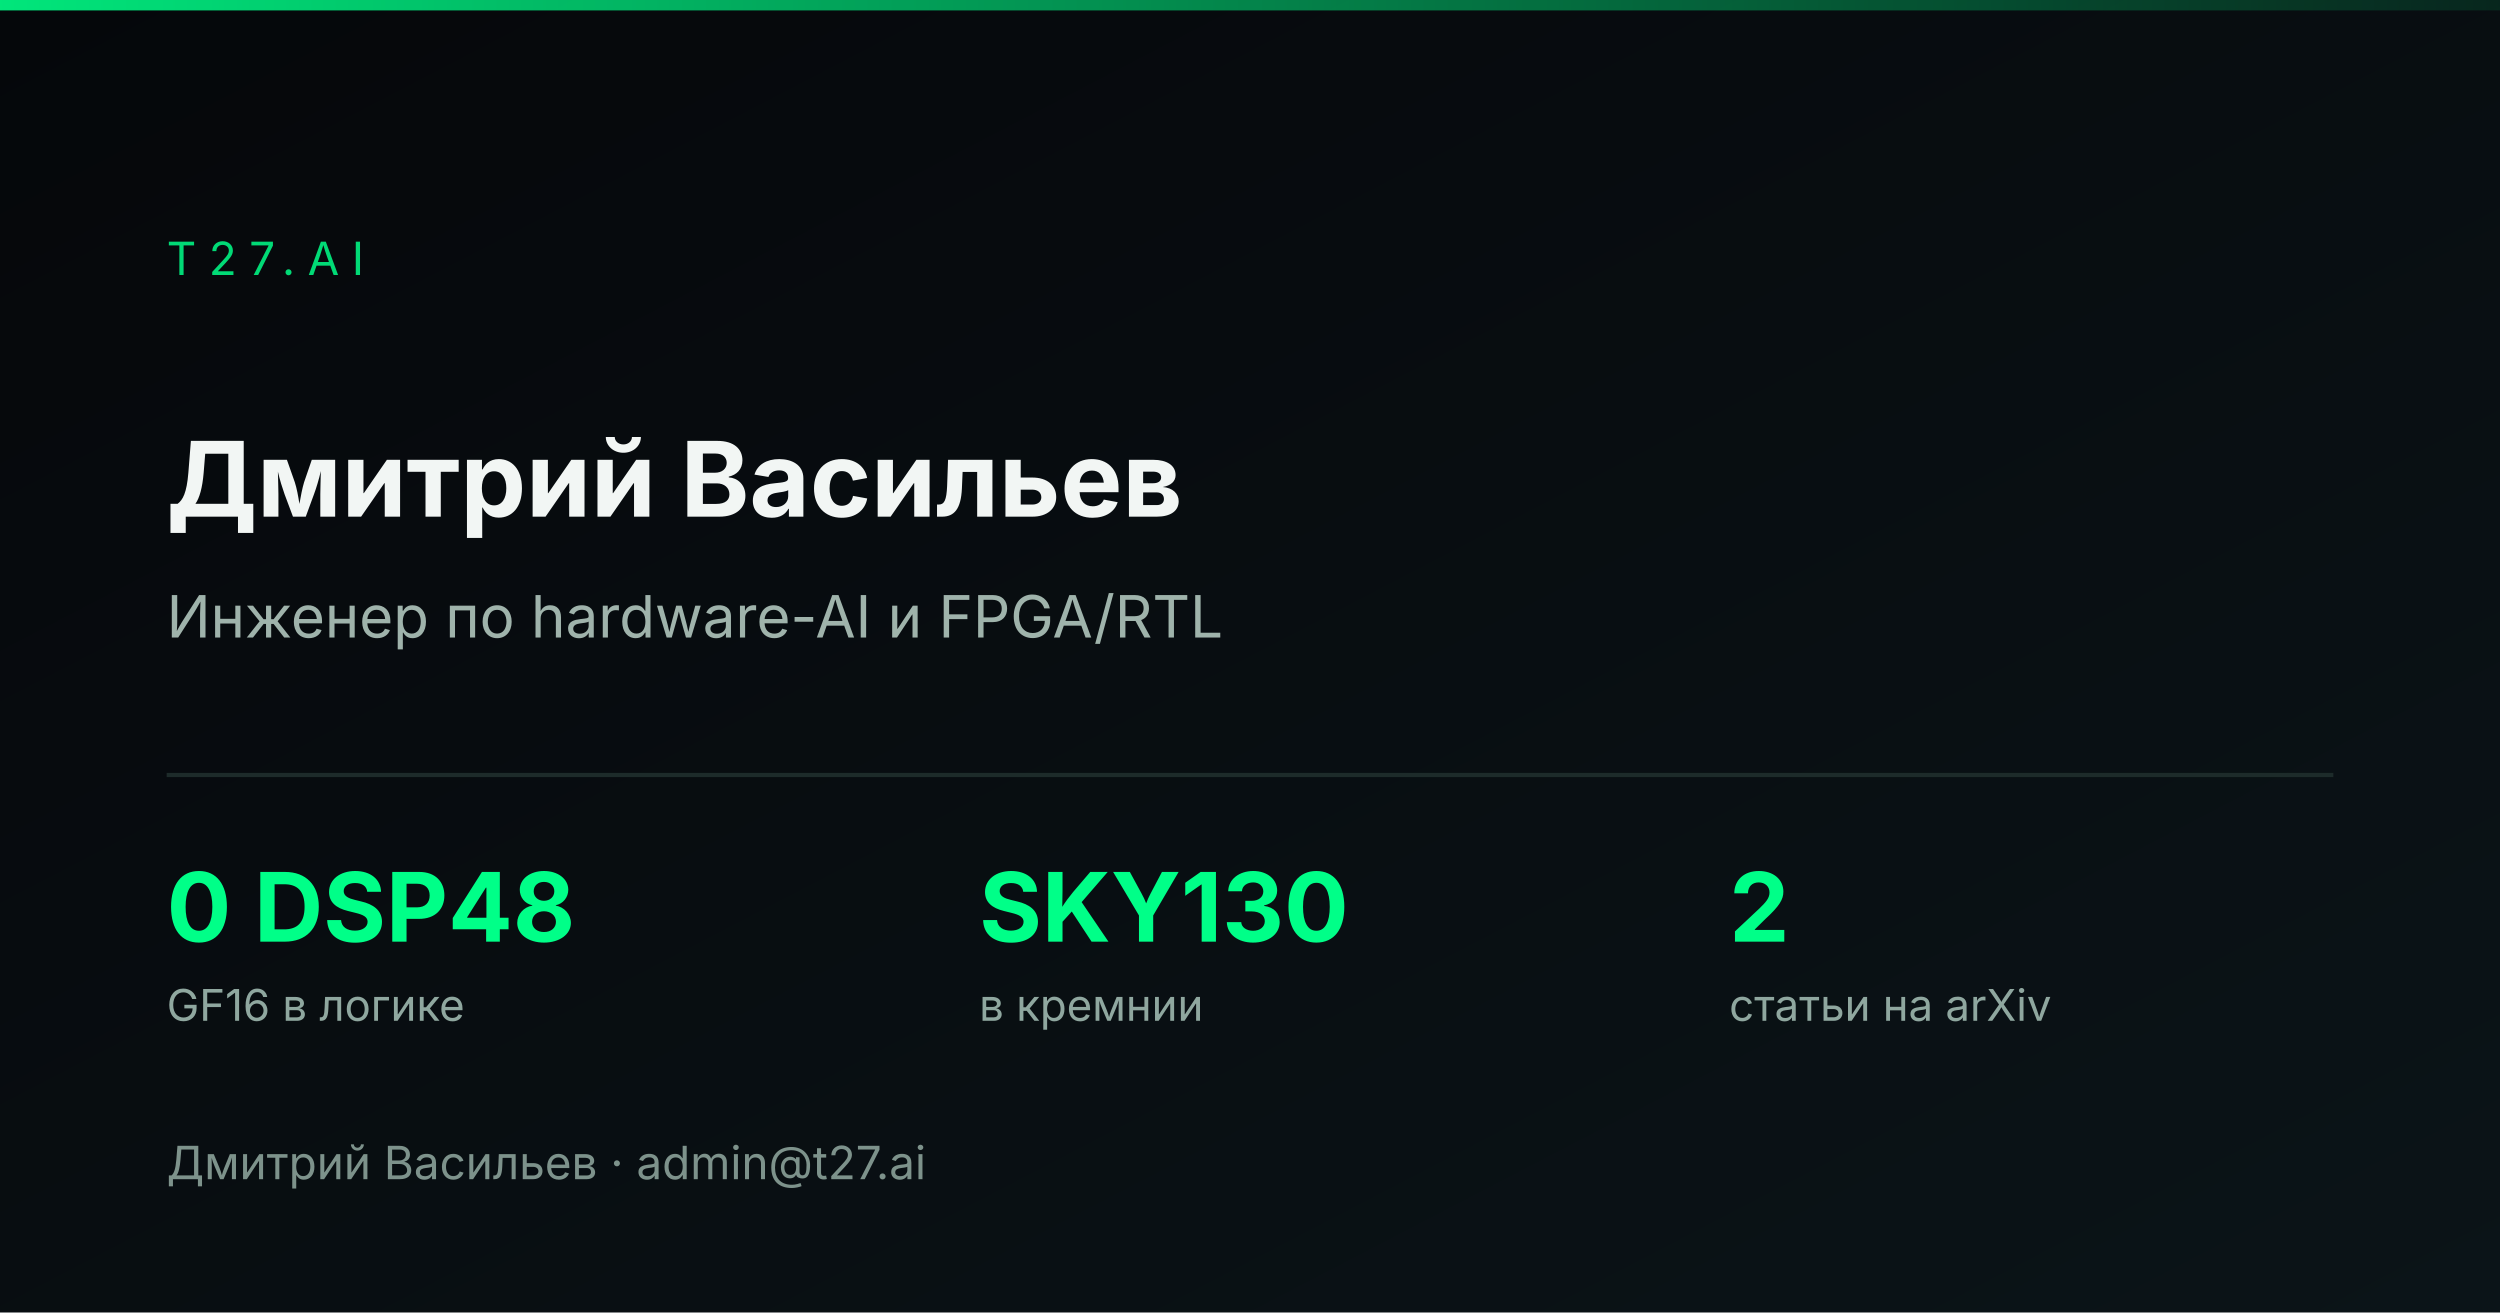
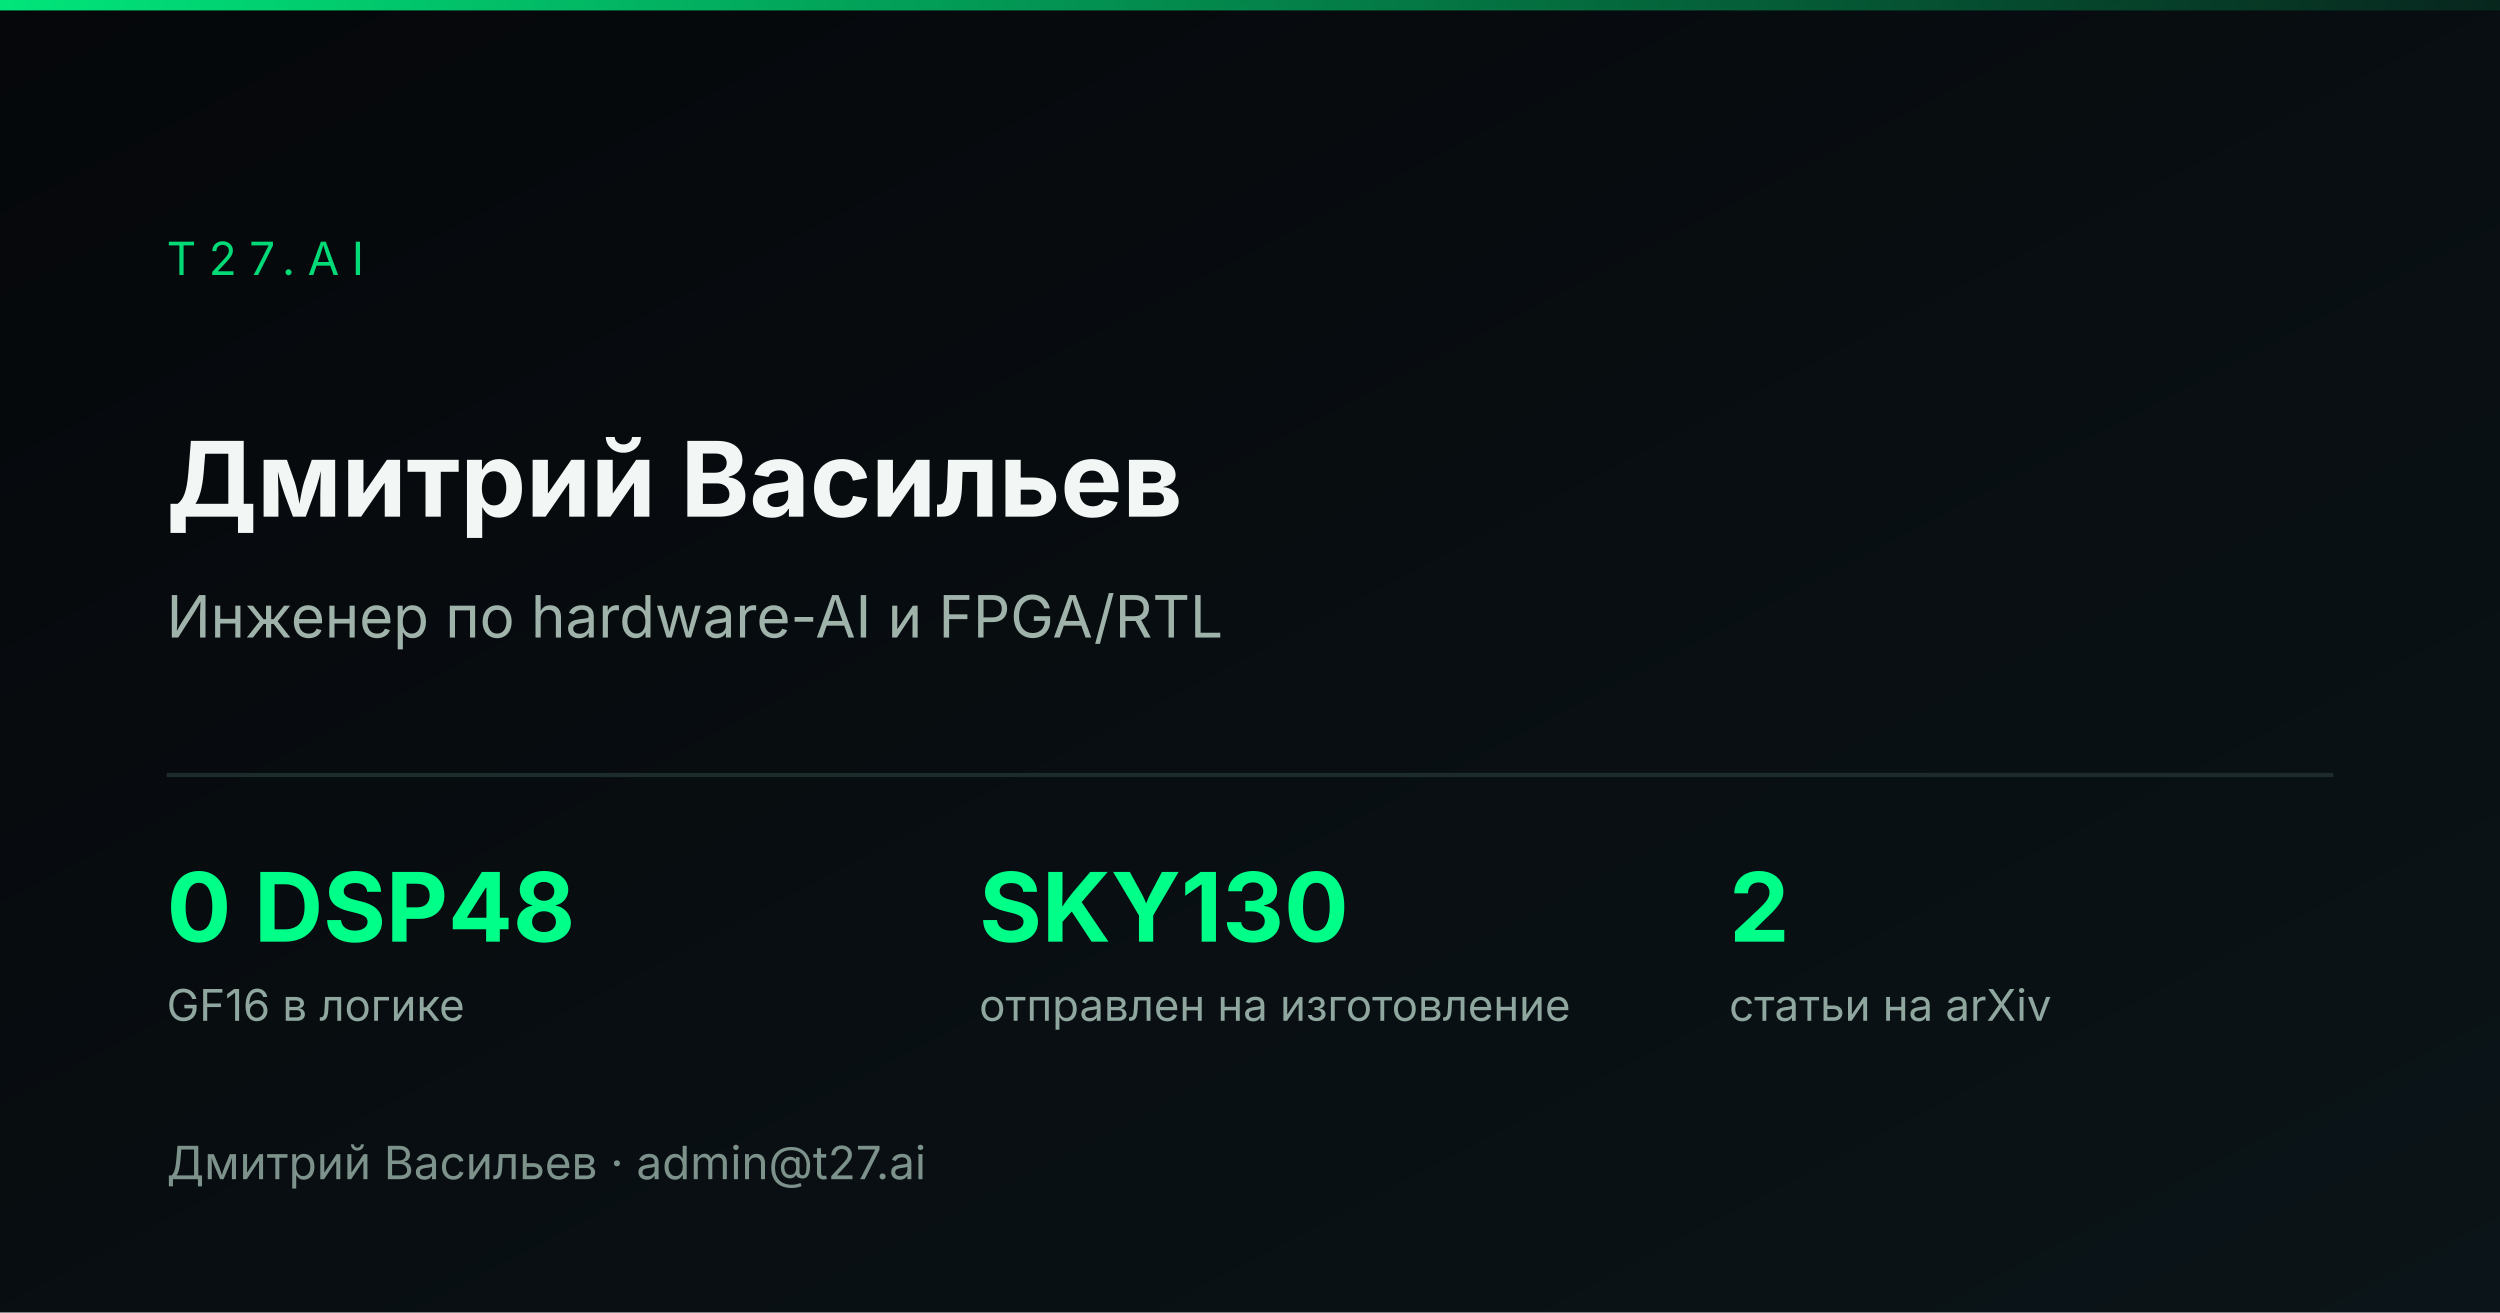
<svg xmlns="http://www.w3.org/2000/svg" width="1200" height="630" viewBox="0 0 1200 630" role="img" aria-label="Dmitrii Vasilev — hardware-AI and FPGA/RTL engineer">
  <defs>
    <linearGradient id="bg" x1="0" y1="0" x2="1" y2="1">
      <stop offset="0%" stop-color="#05070a" />
      <stop offset="100%" stop-color="#0b1418" />
    </linearGradient>
    <linearGradient id="glow" x1="0" y1="0" x2="1" y2="0">
      <stop offset="0%" stop-color="#00ff88" stop-opacity="0.9" />
      <stop offset="100%" stop-color="#00ff88" stop-opacity="0.1" />
    </linearGradient>
  </defs>
  <rect width="1200" height="630" fill="url(#bg)" />
  <rect x="0" y="0" width="1200" height="5" fill="url(#glow)" />
  <text x="80" y="132" font-family="Inter,Helvetica,Arial,sans-serif" font-size="22" letter-spacing="6" fill="#00ff88" opacity="0.85">T27.AI</text>
  <text x="80" y="248" font-family="Inter,Helvetica,Arial,sans-serif" font-size="50" font-weight="700" fill="#f2f6f4">Дмитрий Васильев</text>
  <text x="80" y="306" font-family="Inter,Helvetica,Arial,sans-serif" font-size="28" fill="#9fb3ab">Инженер по hardware-AI и FPGA/RTL</text>
  <line x1="80" y1="372" x2="1120" y2="372" stroke="#1d2b2a" stroke-width="2" />
  <text x="80" y="452" font-family="Inter,Helvetica,Arial,sans-serif" font-size="46" font-weight="700" fill="#00ff88">0 DSP48</text>
  <text x="80" y="490" font-family="Inter,Helvetica,Arial,sans-serif" font-size="21" fill="#8fa79f">GF16 в логике</text>
  <text x="470" y="452" font-family="Inter,Helvetica,Arial,sans-serif" font-size="46" font-weight="700" fill="#00ff88">SKY130</text>
-   <text x="470" y="490" font-family="Inter,Helvetica,Arial,sans-serif" font-size="21" fill="#8fa79f">в кремнии</text>
+   <text x="470" y="490" font-family="Inter,Helvetica,Arial,sans-serif" font-size="21" fill="#8fa79f">отправлен на изготовление</text>
  <text x="830" y="452" font-family="Inter,Helvetica,Arial,sans-serif" font-size="46" font-weight="700" fill="#00ff88">2</text>
  <text x="830" y="490" font-family="Inter,Helvetica,Arial,sans-serif" font-size="21" fill="#8fa79f">статьи на arXiv</text>
  <text x="80" y="566" font-family="Inter,Helvetica,Arial,sans-serif" font-size="22" fill="#7d928b">Дмитрий Васильев · admin@t27.ai</text>
</svg>
